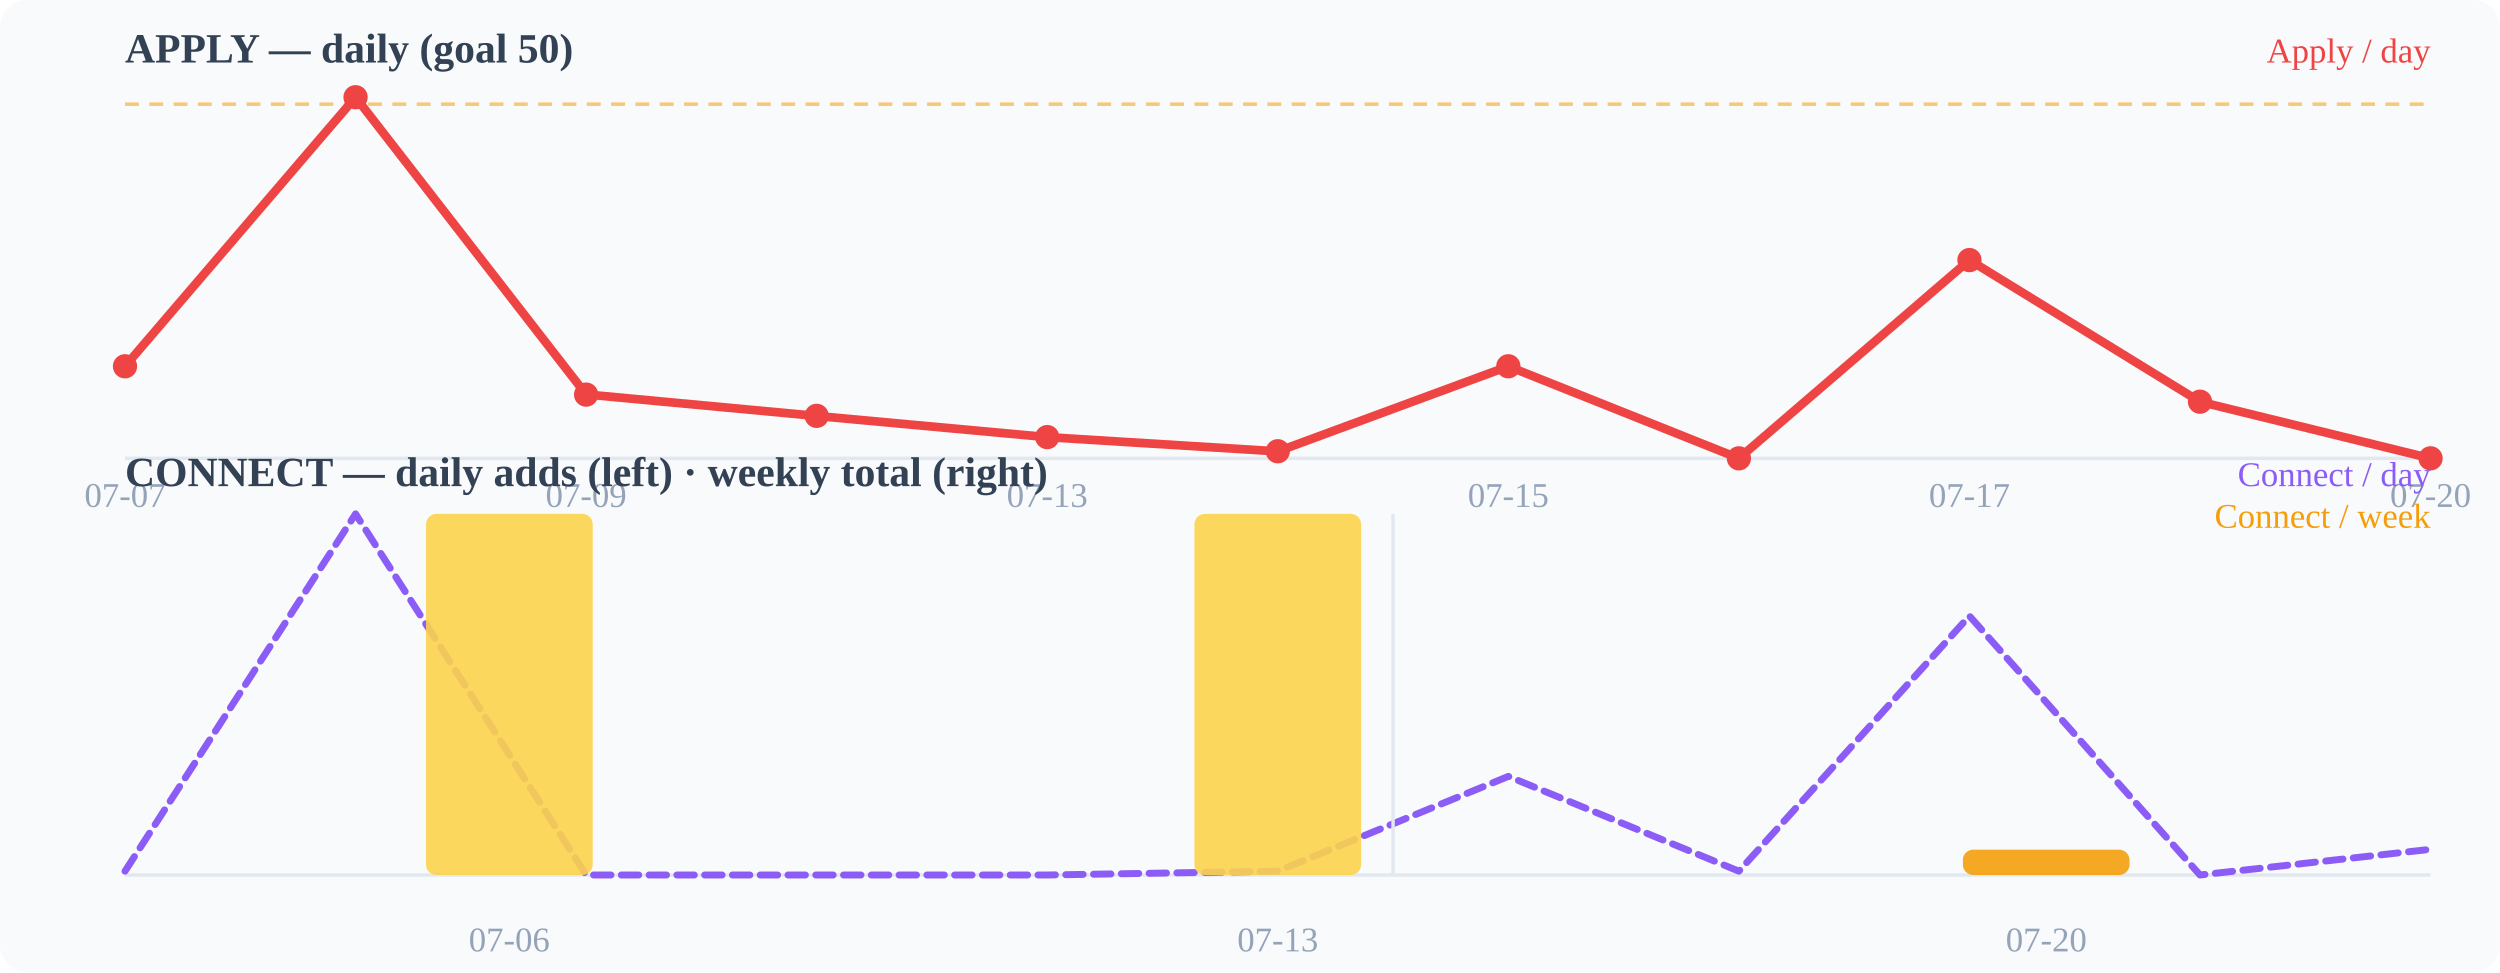
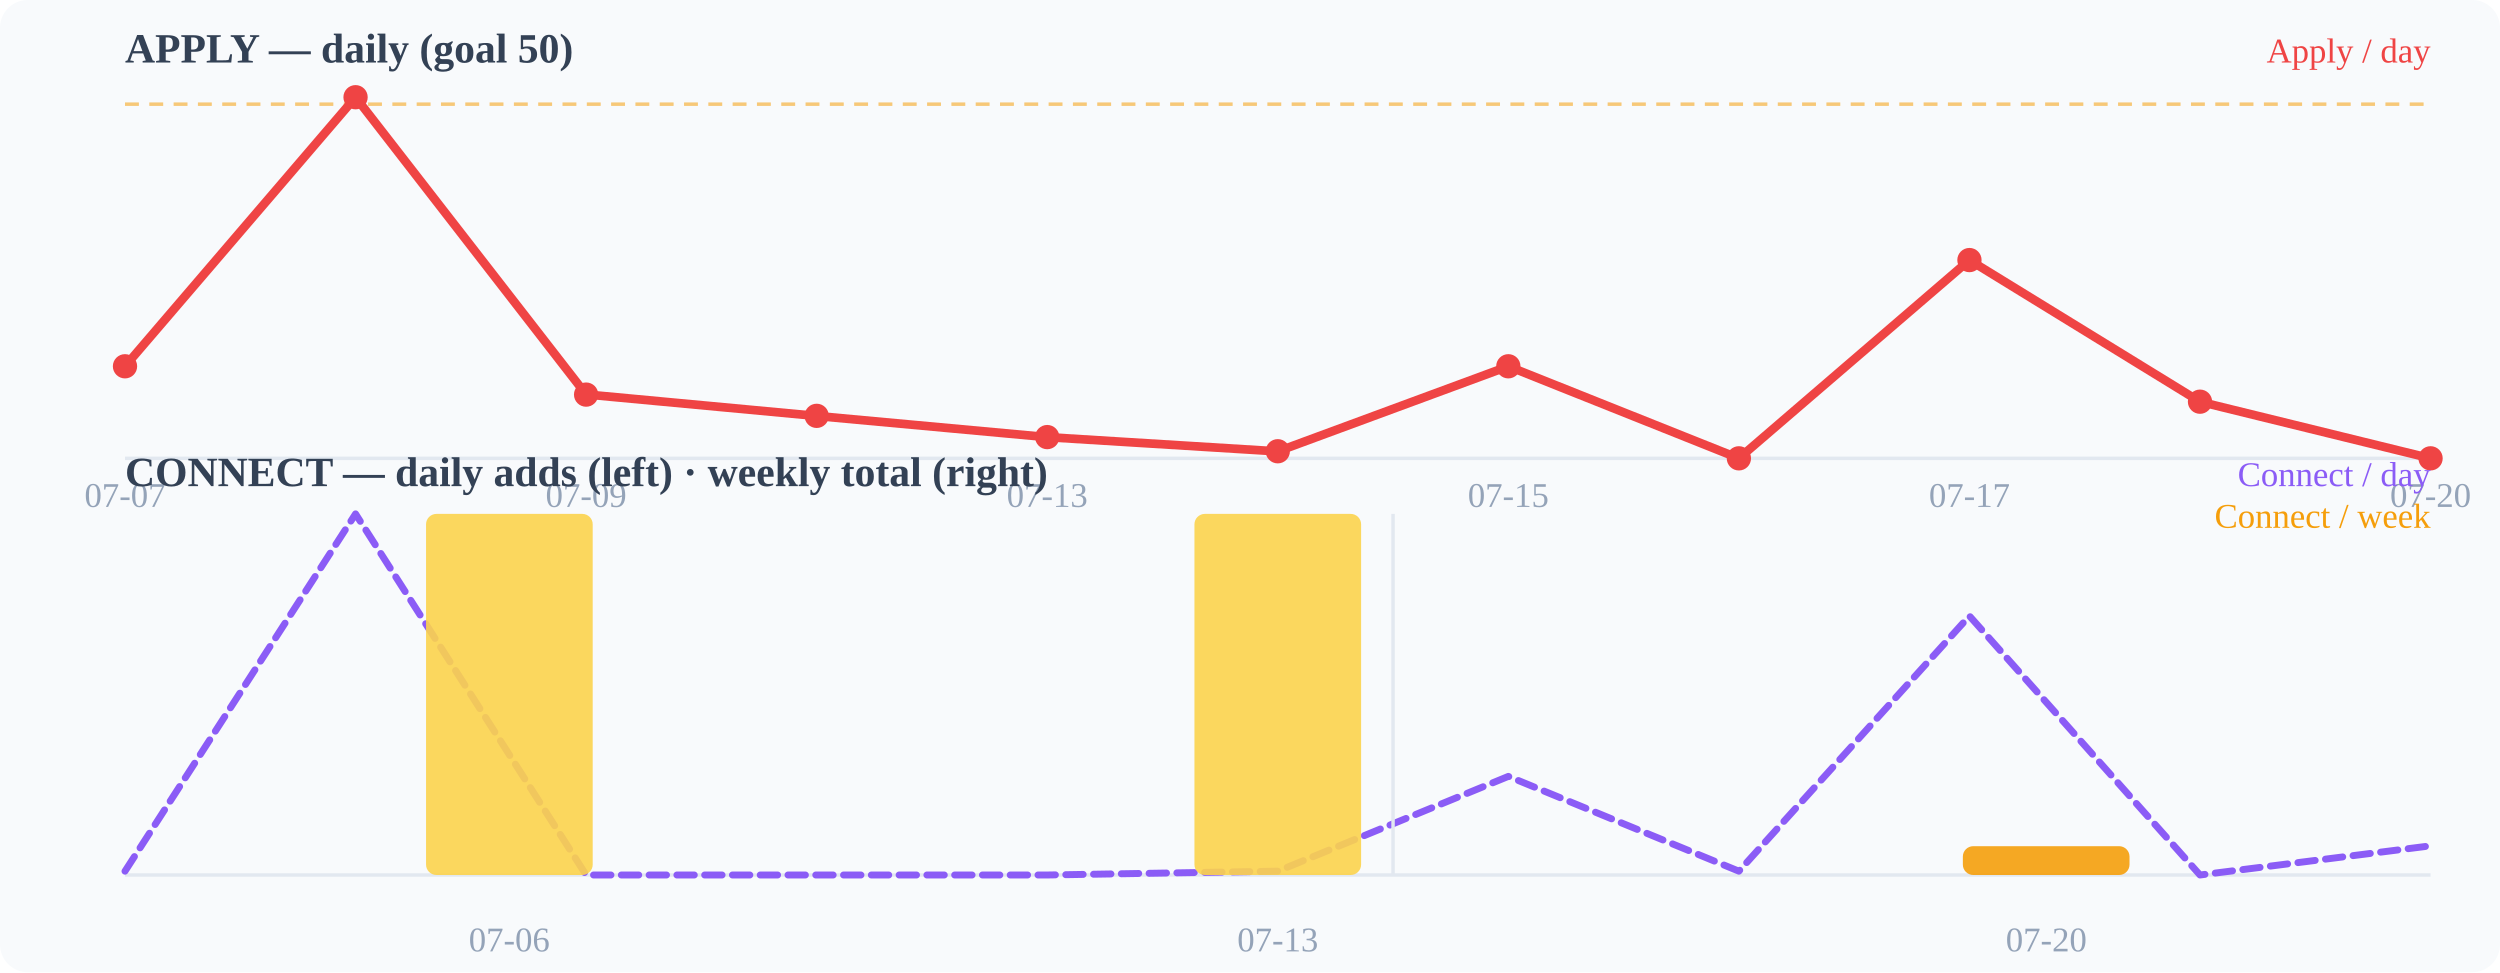
<svg xmlns="http://www.w3.org/2000/svg" width="720" height="280" viewBox="0 0 720 280">
  <rect width="720" height="280" fill="#f8fafc" rx="8" />
  <text x="36" y="18" font-size="12" font-weight="600" fill="#334155">APPLY — daily (goal 50)</text>
  <line x1="36" y1="132" x2="700" y2="132" stroke="#e2e8f0" stroke-width="1" />
  <line x1="36" y1="30.0" x2="700" y2="30.0" stroke="#f59e0b" stroke-width="1" stroke-dasharray="4 3" opacity="0.55" />
  <polyline points="36.0,105.5 102.4,28.0 168.8,113.6 235.2,119.8 301.6,125.9 368.0,130.0 434.4,105.5 500.8,132.0 567.2,74.9 633.6,115.7 700.0,132.0" fill="none" stroke="#ef4444" stroke-width="2.5" stroke-linecap="round" stroke-linejoin="round" />
  <circle cx="36" cy="105.49" r="3.5" fill="#ef4444" />
  <circle cx="102.4" cy="28" r="3.5" fill="#ef4444" />
  <circle cx="168.8" cy="113.647" r="3.5" fill="#ef4444" />
  <circle cx="235.2" cy="119.765" r="3.5" fill="#ef4444" />
  <circle cx="301.6" cy="125.882" r="3.5" fill="#ef4444" />
  <circle cx="368" cy="129.961" r="3.5" fill="#ef4444" />
  <circle cx="434.4" cy="105.49" r="3.5" fill="#ef4444" />
  <circle cx="500.8" cy="132" r="3.5" fill="#ef4444" />
  <circle cx="567.2" cy="74.902" r="3.5" fill="#ef4444" />
  <circle cx="633.6" cy="115.686" r="3.5" fill="#ef4444" />
  <circle cx="700" cy="132" r="3.5" fill="#ef4444" />
  <text x="36" y="146" font-size="10" fill="#94a3b8" text-anchor="middle">07-07</text>
  <text x="168.8" y="146" font-size="10" fill="#94a3b8" text-anchor="middle">07-09</text>
  <text x="301.6" y="146" font-size="10" fill="#94a3b8" text-anchor="middle">07-13</text>
  <text x="434.4" y="146" font-size="10" fill="#94a3b8" text-anchor="middle">07-15</text>
  <text x="567.2" y="146" font-size="10" fill="#94a3b8" text-anchor="middle">07-17</text>
  <text x="700" y="146" font-size="10" fill="#94a3b8" text-anchor="middle">07-20</text>
  <text x="36" y="140" font-size="12" font-weight="600" fill="#334155">CONNECT — daily adds (left) · weekly total (right)</text>
  <line x1="36" y1="252" x2="700" y2="252" stroke="#e2e8f0" stroke-width="1" />
-   <polyline points="36.0,250.9 102.4,148.0 168.8,252.0 235.2,252.0 301.6,252.0 368.0,250.9 434.4,223.6 500.8,250.9 567.2,177.4 633.6,252.0 700.0,244.6" fill="none" stroke="#8b5cf6" stroke-width="2" stroke-linecap="round" stroke-linejoin="round" stroke-dasharray="5 3" />
+   <polyline points="36.0,250.9 102.4,148.0 168.8,252.0 235.2,252.0 301.6,252.0 368.0,250.9 434.4,223.6 500.8,250.9 567.2,177.4 633.6,252.0 700.0,243.6" fill="none" stroke="#8b5cf6" stroke-width="2" stroke-linecap="round" stroke-linejoin="round" stroke-dasharray="5 3" />
  <rect x="122.7" y="148.0" width="48" height="104.0" rx="3" fill="#fcd34d" opacity="0.9" />
  <rect x="344.0" y="148.0" width="48" height="104.0" rx="3" fill="#fcd34d" opacity="0.9" />
-   <rect x="565.3" y="244.7" width="48" height="7.3" rx="3" fill="#f59e0b" opacity="0.9" />
+   <rect x="565.3" y="243.7" width="48" height="8.3" rx="3" fill="#f59e0b" opacity="0.9" />
  <line x1="401.2" y1="148" x2="401.2" y2="252" stroke="#e2e8f0" stroke-width="1" />
  <text x="146.667" y="274" font-size="10" fill="#94a3b8" text-anchor="middle">07-06</text>
  <text x="368" y="274" font-size="10" fill="#94a3b8" text-anchor="middle">07-13</text>
  <text x="589.333" y="274" font-size="10" fill="#94a3b8" text-anchor="middle">07-20</text>
  <text x="700" y="18" font-size="10" fill="#ef4444" text-anchor="end">Apply / day</text>
  <text x="700" y="140" font-size="10" fill="#8b5cf6" text-anchor="end">Connect / day</text>
  <text x="700" y="152" font-size="10" fill="#f59e0b" text-anchor="end">Connect / week</text>
</svg>
